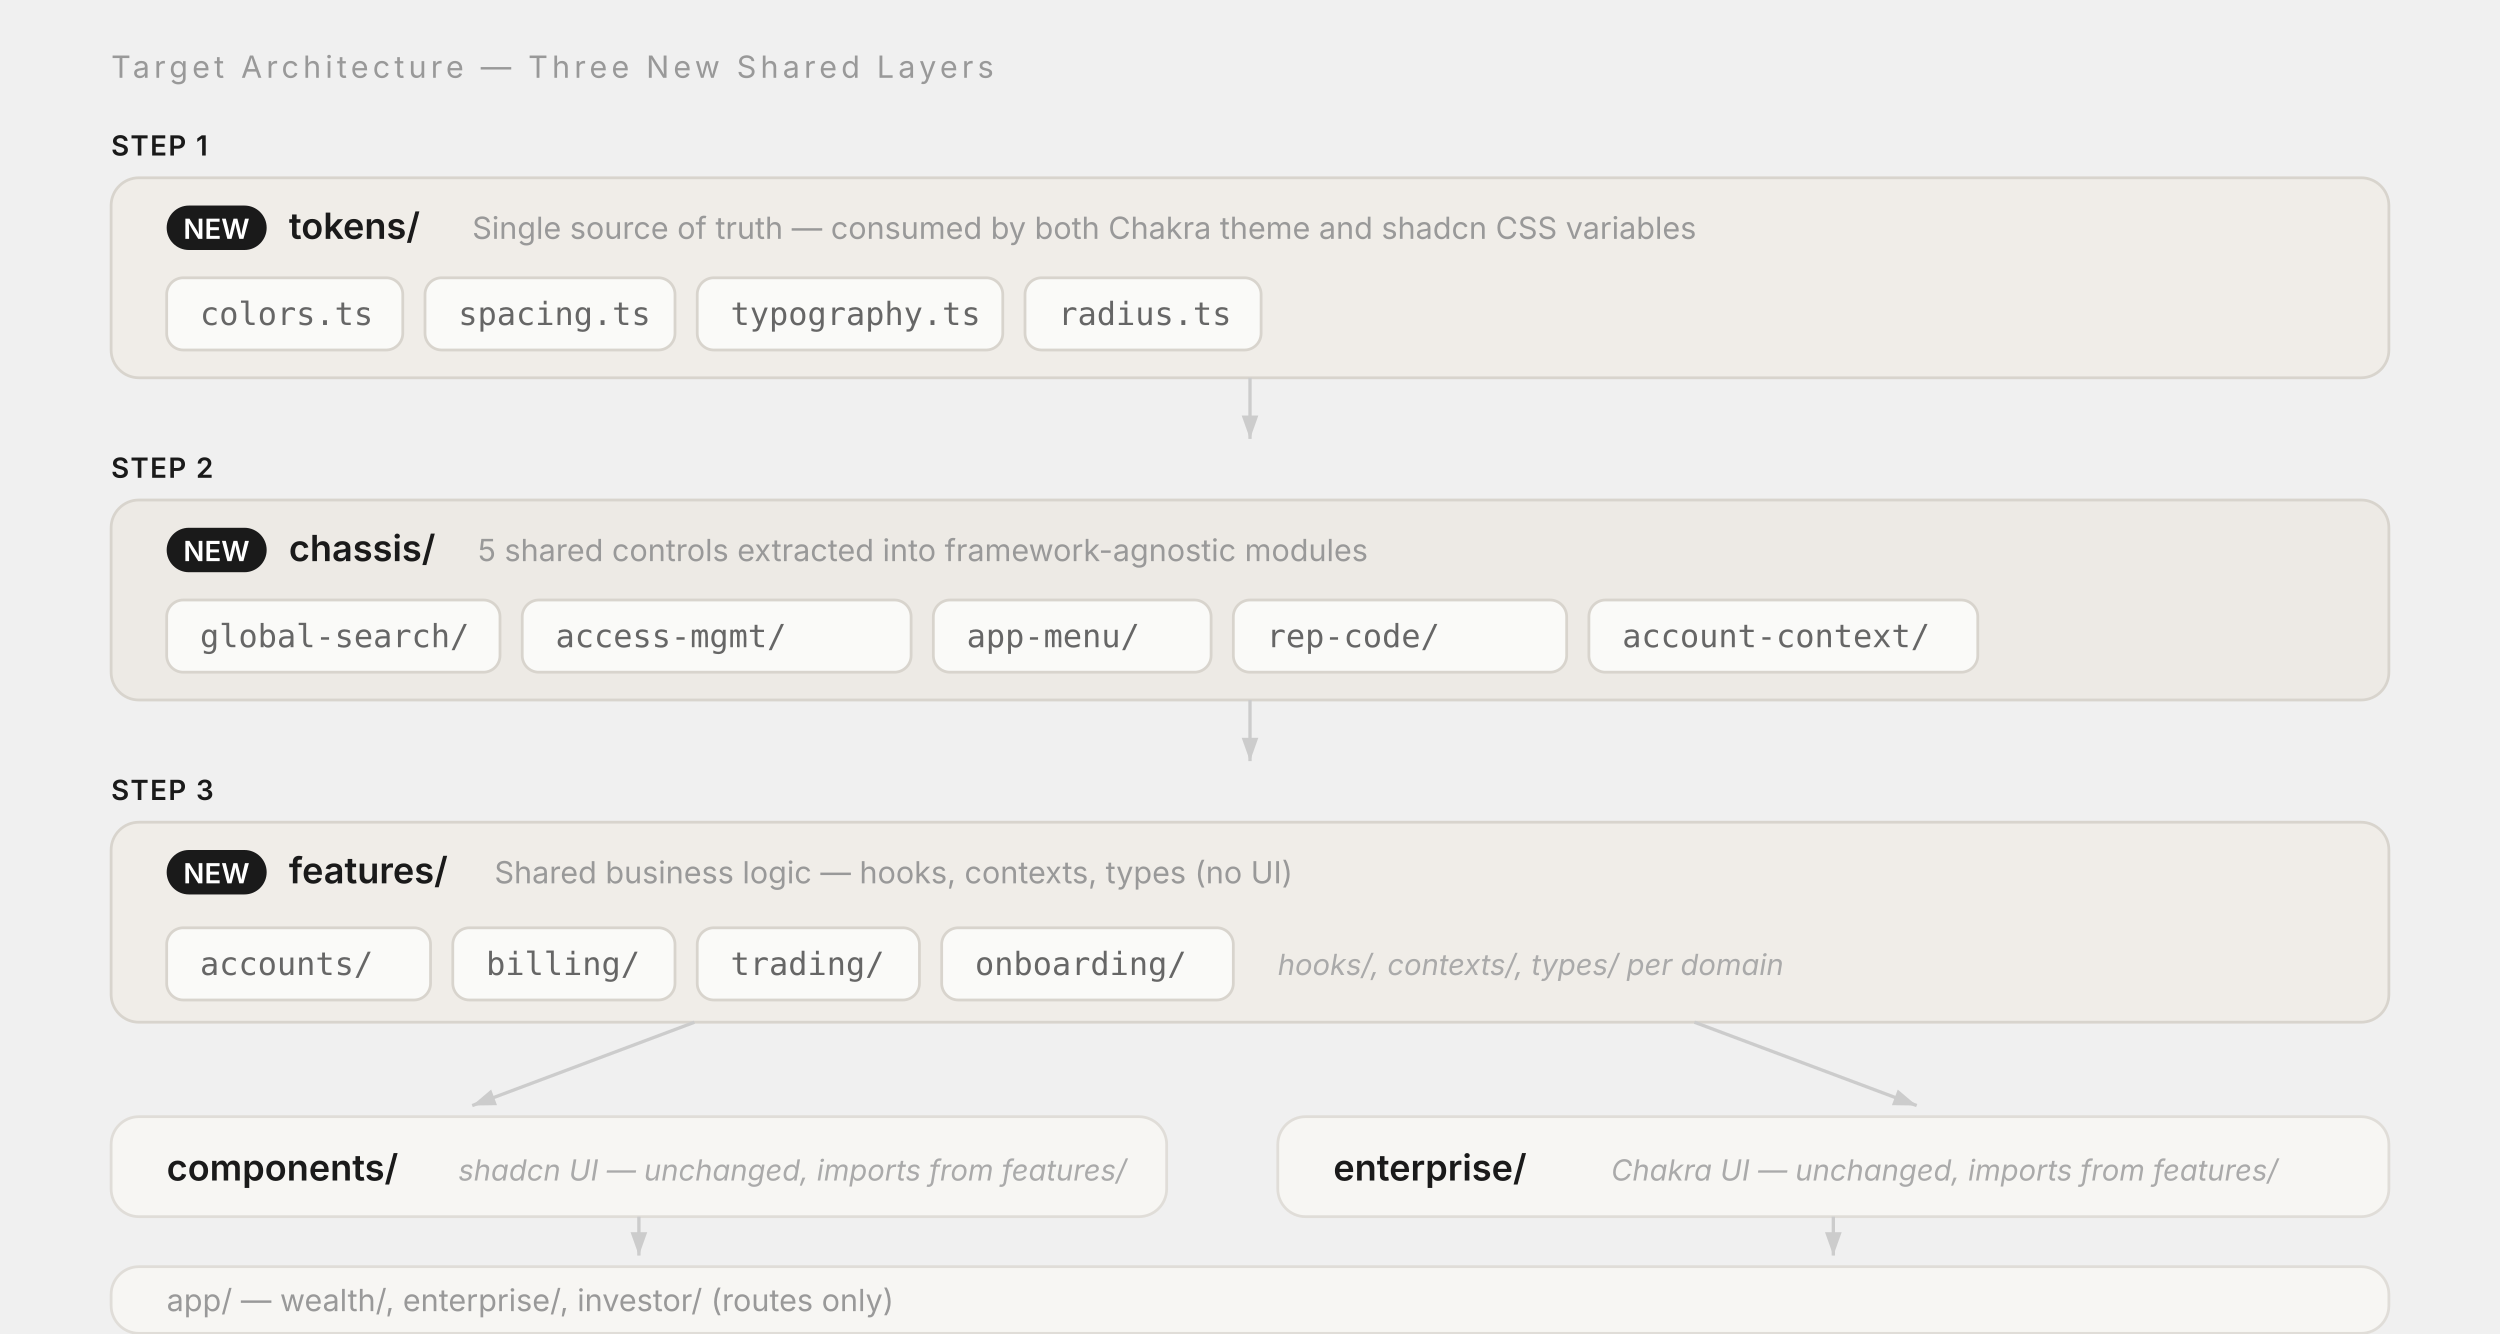
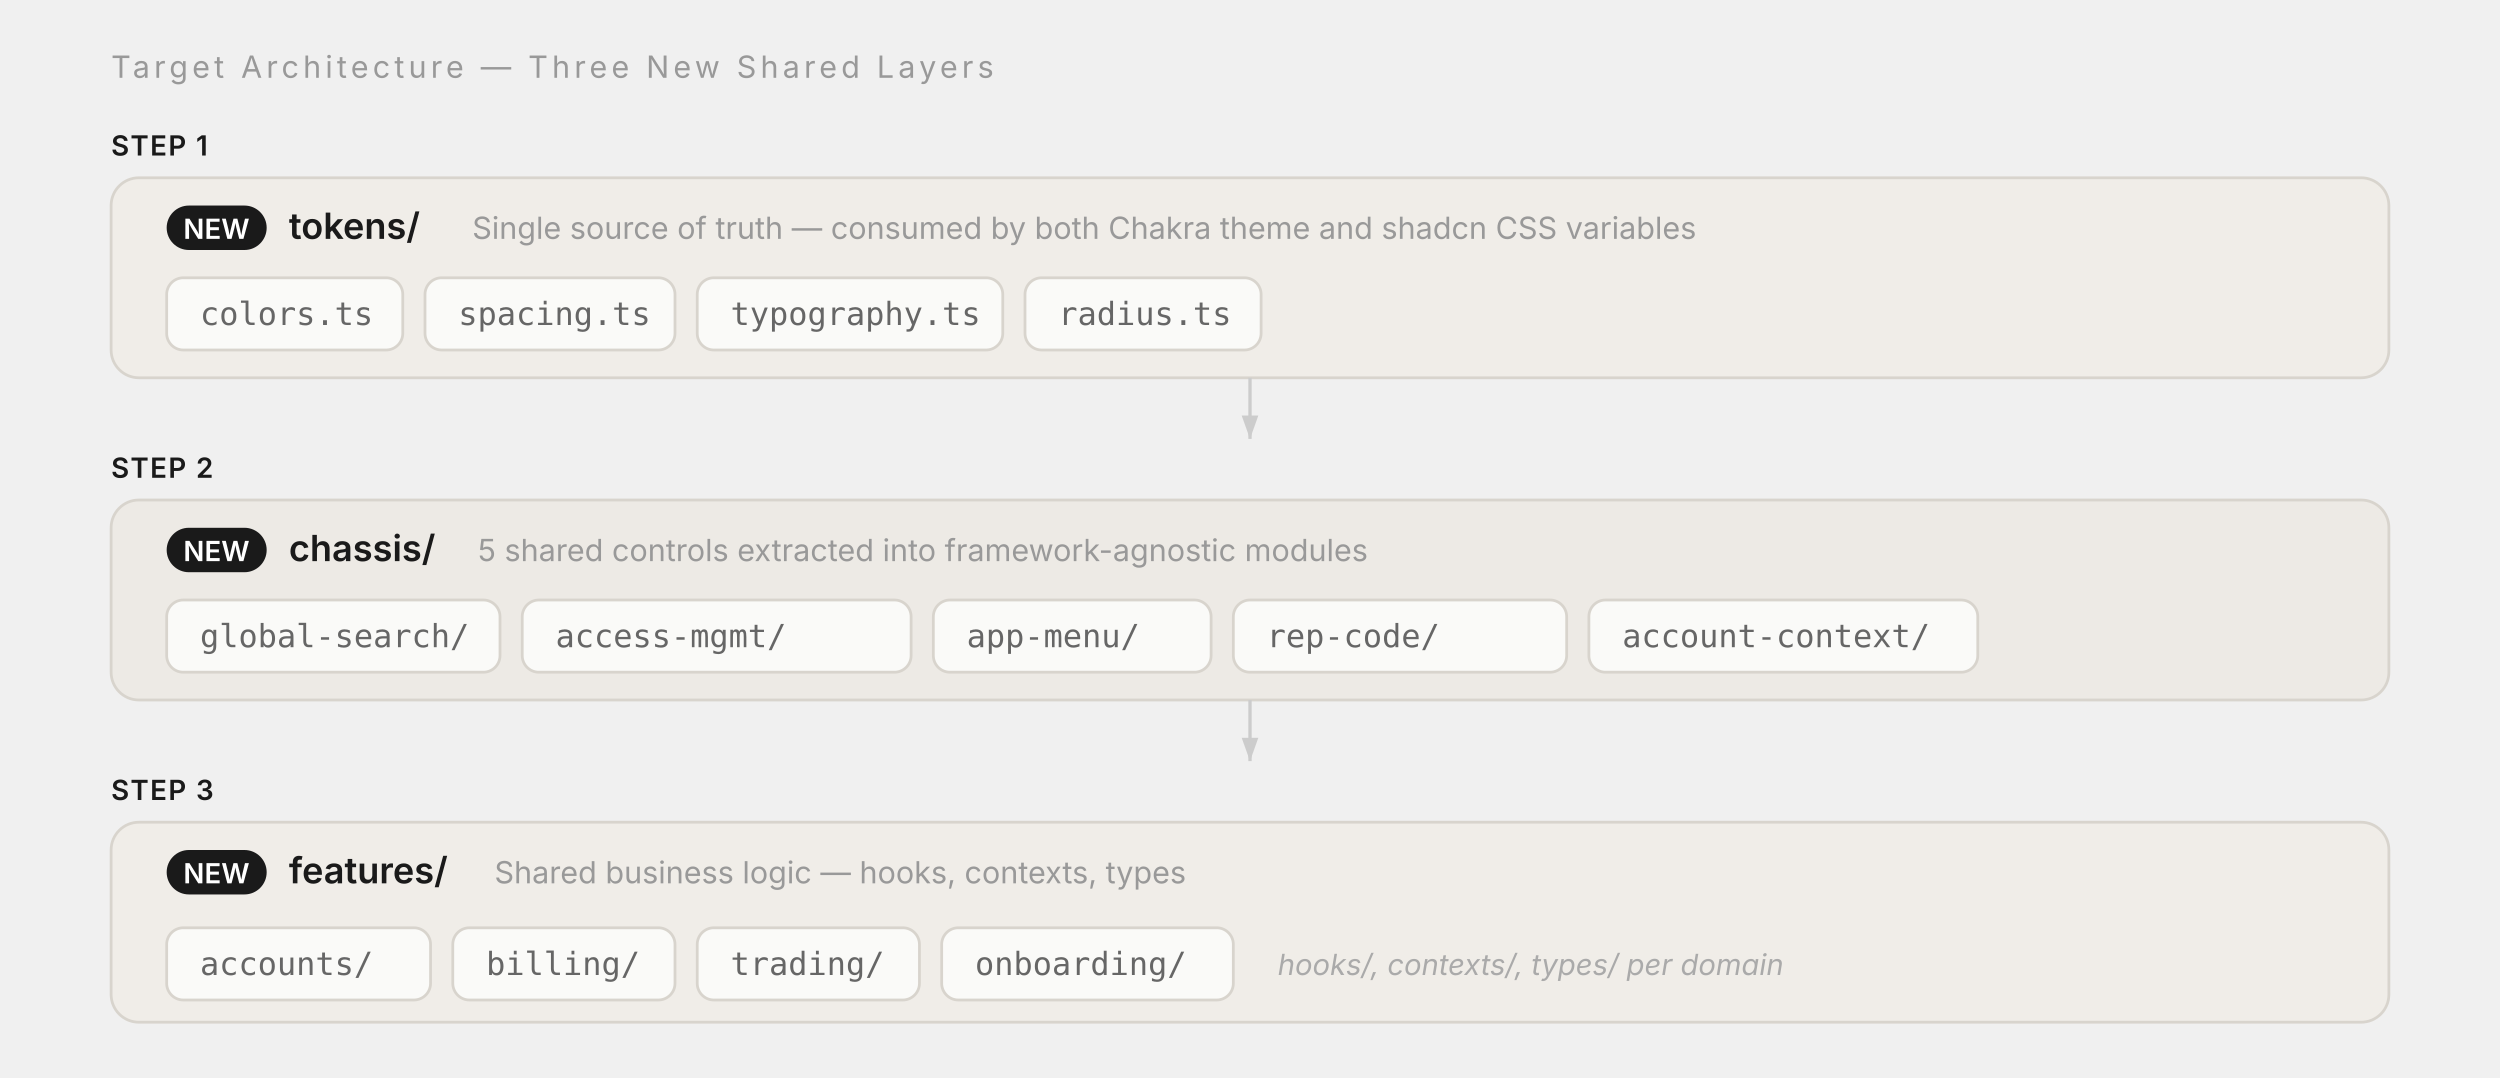
- <svg xmlns="http://www.w3.org/2000/svg" viewBox="0 0 900 480" fill="none">
+ <svg xmlns="http://www.w3.org/2000/svg" viewBox="0 0 900 388" fill="none">
  <style>
    .layer { rx: 10; }
    .layer-tokens { fill: #F0EDE8; stroke: #D8D4CD; stroke-width: 1; }
    .layer-chassis { fill: #EDEAE5; stroke: #D8D4CD; stroke-width: 1; }
    .layer-features { fill: #F0EDE8; stroke: #D8D4CD; stroke-width: 1; }
-     .layer-existing { fill: #F7F6F3; stroke: #E0DDD8; stroke-width: 1; }
    .folder { fill: #FAFAF8; stroke: #D8D4CD; stroke-width: 1; rx: 6; }
    .title { font-family: Inter, system-ui, sans-serif; font-size: 11px; fill: #999; letter-spacing: 1.5px; text-transform: uppercase; }
    .layer-title { font-family: Inter, system-ui, sans-serif; font-size: 13px; fill: #1a1a1a; font-weight: 600; }
    .layer-desc { font-family: Inter, system-ui, sans-serif; font-size: 11px; fill: #999; }
    .folder-text { font-family: 'SF Mono', 'Fira Code', monospace; font-size: 11.5px; fill: #666; }
    .arrow { stroke: #ccc; stroke-width: 1.2; fill: none; marker-end: url(#arr); }
    .note { font-family: Inter, system-ui, sans-serif; font-size: 10.5px; fill: #aaa; font-style: italic; }
    .badge { font-family: Inter, system-ui, sans-serif; font-size: 10px; fill: #fff; font-weight: 600; }
    .badge-bg-new { fill: #1A1A1A; rx: 8; }
    .step { font-family: Inter, system-ui, sans-serif; font-size: 10px; fill: #1A1A1A; font-weight: 600; letter-spacing: 0.5px; }
  </style>
  <defs>
    <marker id="arr" markerWidth="7" markerHeight="5" refX="7" refY="2.5" orient="auto">
      <path d="M0,0 L7,2.5 L0,5" fill="#ccc" />
    </marker>
  </defs>
  <text class="title" x="40" y="28">Target Architecture — Three New Shared Layers</text>
  <text class="step" x="40" y="56">STEP 1</text>
  <rect class="layer layer-tokens" x="40" y="64" width="820" height="72" />
  <rect class="badge-bg-new" x="60" y="74" width="36" height="16" />
  <text class="badge" x="66" y="86">NEW</text>
  <text class="layer-title" x="104" y="86">tokens/</text>
  <text class="layer-desc" x="170" y="86">Single source of truth — consumed by both Chakra theme and shadcn CSS variables</text>
  <rect class="folder" x="60" y="100" width="85" height="26" />
  <text class="folder-text" x="72" y="117">colors.ts</text>
  <rect class="folder" x="153" y="100" width="90" height="26" />
  <text class="folder-text" x="165" y="117">spacing.ts</text>
  <rect class="folder" x="251" y="100" width="110" height="26" />
  <text class="folder-text" x="263" y="117">typography.ts</text>
  <rect class="folder" x="369" y="100" width="85" height="26" />
  <text class="folder-text" x="381" y="117">radius.ts</text>
  <line class="arrow" x1="450" y1="136" x2="450" y2="158" />
  <text class="step" x="40" y="172">STEP 2</text>
  <rect class="layer layer-chassis" x="40" y="180" width="820" height="72" />
  <rect class="badge-bg-new" x="60" y="190" width="36" height="16" />
  <text class="badge" x="66" y="202">NEW</text>
  <text class="layer-title" x="104" y="202">chassis/</text>
  <text class="layer-desc" x="172" y="202">5 shared controls extracted into framework-agnostic modules</text>
  <rect class="folder" x="60" y="216" width="120" height="26" />
  <text class="folder-text" x="72" y="233">global-search/</text>
  <rect class="folder" x="188" y="216" width="140" height="26" />
  <text class="folder-text" x="200" y="233">access-mgmt/</text>
  <rect class="folder" x="336" y="216" width="100" height="26" />
  <text class="folder-text" x="348" y="233">app-menu/</text>
  <rect class="folder" x="444" y="216" width="120" height="26" />
  <text class="folder-text" x="456" y="233">rep-code/</text>
  <rect class="folder" x="572" y="216" width="140" height="26" />
  <text class="folder-text" x="584" y="233">account-context/</text>
  <line class="arrow" x1="450" y1="252" x2="450" y2="274" />
  <text class="step" x="40" y="288">STEP 3</text>
  <rect class="layer layer-features" x="40" y="296" width="820" height="72" />
  <rect class="badge-bg-new" x="60" y="306" width="36" height="16" />
  <text class="badge" x="66" y="318">NEW</text>
  <text class="layer-title" x="104" y="318">features/</text>
-   <text class="layer-desc" x="178" y="318">Shared business logic — hooks, contexts, types (no UI)</text>
+   <text class="layer-desc" x="178" y="318">Shared business logic — hooks, contexts, types</text>
  <rect class="folder" x="60" y="334" width="95" height="26" />
  <text class="folder-text" x="72" y="351">accounts/</text>
  <rect class="folder" x="163" y="334" width="80" height="26" />
  <text class="folder-text" x="175" y="351">billing/</text>
  <rect class="folder" x="251" y="334" width="80" height="26" />
  <text class="folder-text" x="263" y="351">trading/</text>
  <rect class="folder" x="339" y="334" width="105" height="26" />
  <text class="folder-text" x="351" y="351">onboarding/</text>
  <text class="note" x="460" y="351">hooks/, contexts/, types/ per domain</text>
-   <line class="arrow" x1="250" y1="368" x2="170" y2="398" />
-   <line class="arrow" x1="610" y1="368" x2="690" y2="398" />
-   <rect class="layer layer-existing" x="40" y="402" width="380" height="36" />
-   <text class="layer-title" x="60" y="425">components/</text>
-   <text class="note" x="165" y="425">shadcn UI — unchanged, imports from features/</text>
-   <rect class="layer layer-existing" x="460" y="402" width="400" height="36" />
-   <text class="layer-title" x="480" y="425">enterprise/</text>
-   <text class="note" x="580" y="425">Chakra UI — unchanged, imports from features/</text>
-   <line class="arrow" x1="230" y1="438" x2="230" y2="452" />
-   <line class="arrow" x1="660" y1="438" x2="660" y2="452" />
-   <rect class="layer layer-existing" x="40" y="456" width="820" height="24" />
-   <text class="layer-desc" x="60" y="472">app/ — wealth/, enterprise/, investor/ (routes only)</text>
</svg>
